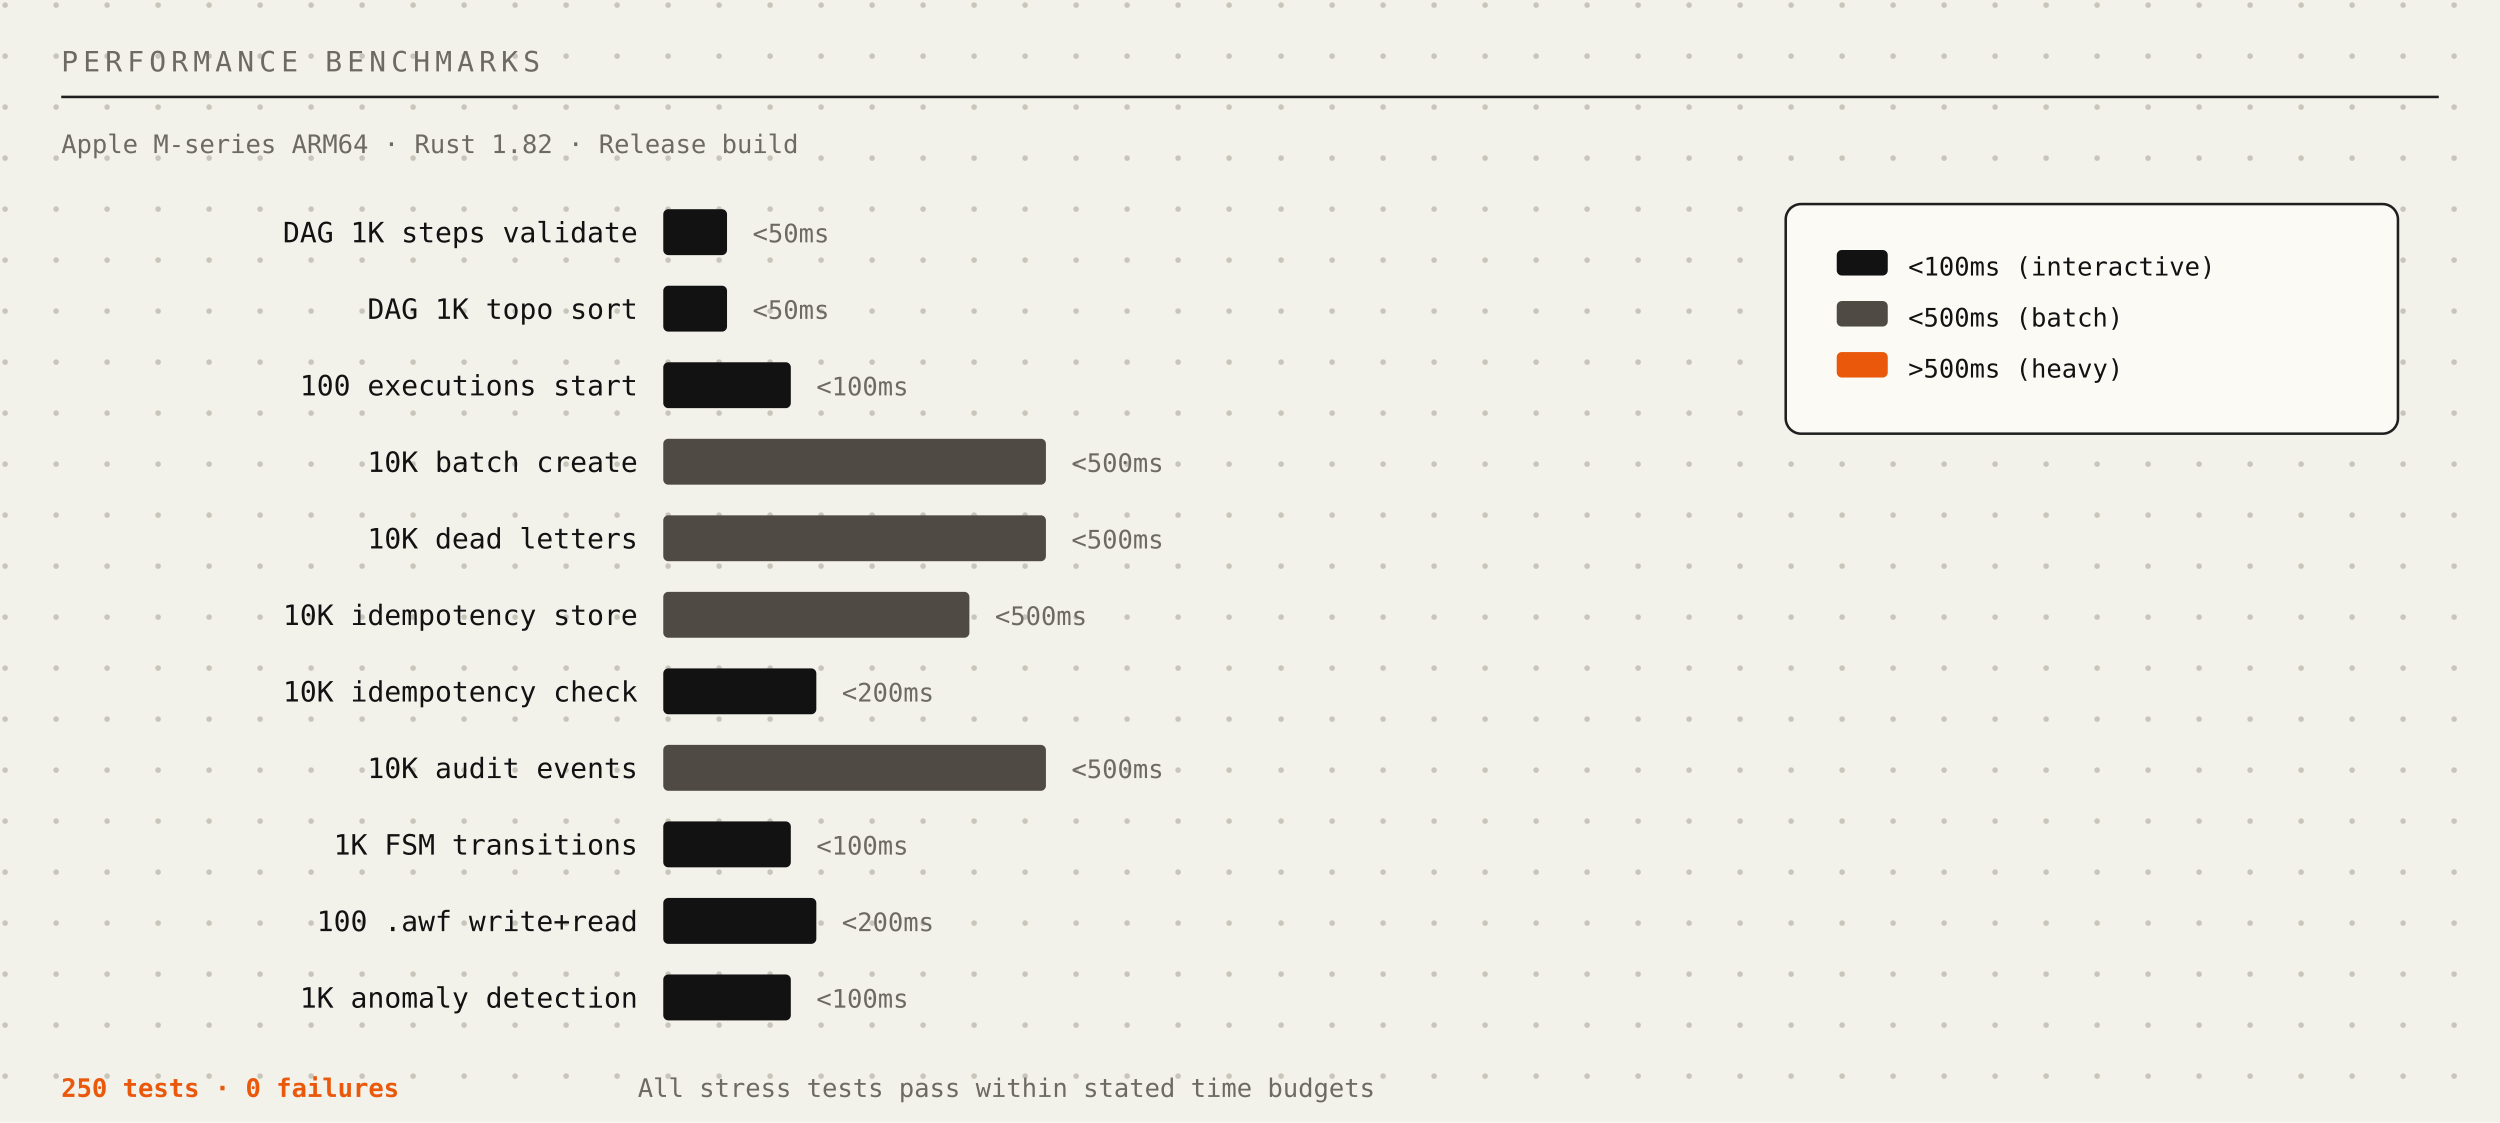
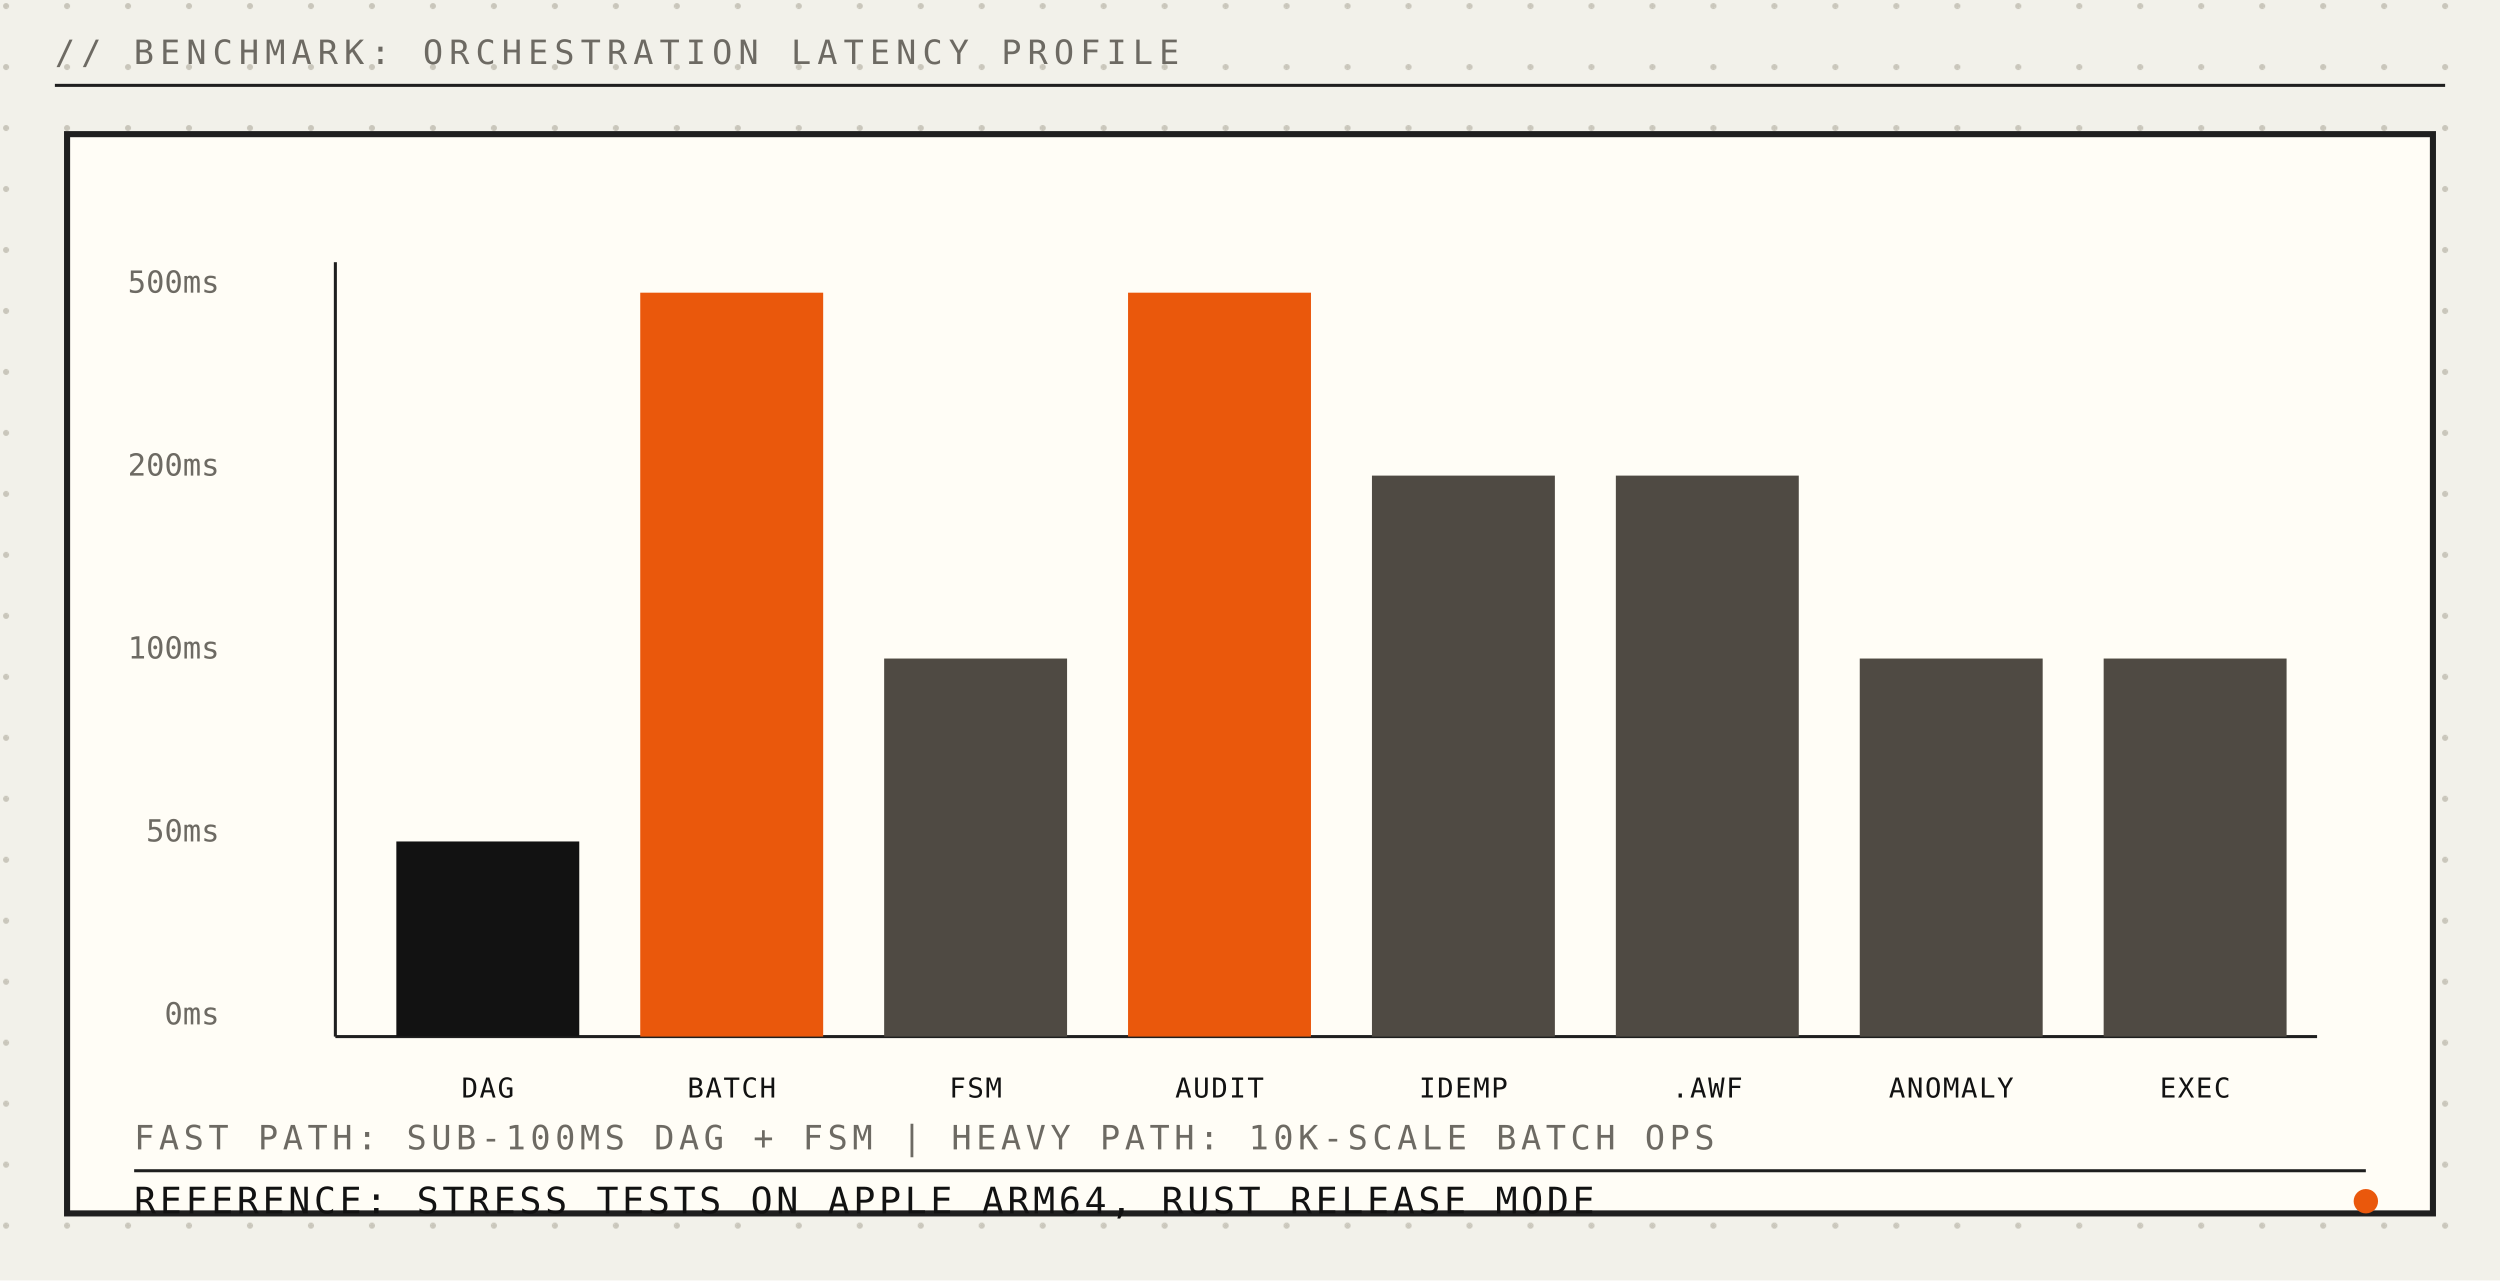
- <svg xmlns="http://www.w3.org/2000/svg" viewBox="0 0 980 440" width="980" height="440">
+ <svg xmlns="http://www.w3.org/2000/svg" viewBox="0 0 820 420" role="img" aria-label="AgenticWorkflow benchmark chart in Agentra design system">
  <defs>
-     <pattern id="dotgrid" width="20" height="20" patternUnits="userSpaceOnUse">
-       <circle cx="2" cy="2" r="1.1" fill="#c8c5bb" />
+     <pattern id="grid" width="20" height="20" patternUnits="userSpaceOnUse">
+       <circle cx="2" cy="2" r="1" fill="#c9c6bb" />
    </pattern>
    <style>
-       .mono { font-family: 'IBM Plex Mono', 'JetBrains Mono', monospace; }
-       .ink { fill: #121212; }
-       .muted { fill: #6d6a63; }
-       .accent { fill: #ea580c; }
+       .mono { font-family:'IBM Plex Mono','JetBrains Mono',monospace; }
+       .ink { fill:#121212; }
+       .muted { fill:#6d6a63; }
+       .accent { fill:#ea580c; }
+       .frame { fill:#fffdf6; stroke:#1f1f1f; stroke-width:2; }
+       .bar-fast { fill:#121212; }
+       .bar-mid { fill:#4f4a43; }
+       .bar-slow { fill:#ea580c; }
    </style>
  </defs>
-   <rect width="980" height="440" fill="#f2f1ea" />
-   <rect width="980" height="440" fill="url(#dotgrid)" />
-   <text x="24" y="28" class="mono muted" font-size="11" letter-spacing="2">PERFORMANCE BENCHMARKS</text>
-   <line x1="24" y1="38" x2="956" y2="38" stroke="#1f1f1f" stroke-width="1" />
-   <text x="24" y="60" class="mono muted" font-size="10">Apple M-series ARM64 · Rust 1.82 · Release build</text>
-   <text x="250" y="95" class="mono ink" font-size="11" text-anchor="end">DAG 1K steps validate</text>
-   <text x="250" y="125" class="mono ink" font-size="11" text-anchor="end">DAG 1K topo sort</text>
-   <text x="250" y="155" class="mono ink" font-size="11" text-anchor="end">100 executions start</text>
-   <text x="250" y="185" class="mono ink" font-size="11" text-anchor="end">10K batch create</text>
-   <text x="250" y="215" class="mono ink" font-size="11" text-anchor="end">10K dead letters</text>
-   <text x="250" y="245" class="mono ink" font-size="11" text-anchor="end">10K idempotency store</text>
-   <text x="250" y="275" class="mono ink" font-size="11" text-anchor="end">10K idempotency check</text>
-   <text x="250" y="305" class="mono ink" font-size="11" text-anchor="end">10K audit events</text>
-   <text x="250" y="335" class="mono ink" font-size="11" text-anchor="end">1K FSM transitions</text>
-   <text x="250" y="365" class="mono ink" font-size="11" text-anchor="end">100 .awf write+read</text>
-   <text x="250" y="395" class="mono ink" font-size="11" text-anchor="end">1K anomaly detection</text>
-   <rect x="260" y="82" width="25" height="18" fill="#121212" rx="2" />
-   <text x="295" y="95" class="mono muted" font-size="10">&lt;50ms</text>
-   <rect x="260" y="112" width="25" height="18" fill="#121212" rx="2" />
-   <text x="295" y="125" class="mono muted" font-size="10">&lt;50ms</text>
-   <rect x="260" y="142" width="50" height="18" fill="#121212" rx="2" />
-   <text x="320" y="155" class="mono muted" font-size="10">&lt;100ms</text>
-   <rect x="260" y="172" width="150" height="18" fill="#4f4a43" rx="2" />
-   <text x="420" y="185" class="mono muted" font-size="10">&lt;500ms</text>
-   <rect x="260" y="202" width="150" height="18" fill="#4f4a43" rx="2" />
-   <text x="420" y="215" class="mono muted" font-size="10">&lt;500ms</text>
-   <rect x="260" y="232" width="120" height="18" fill="#4f4a43" rx="2" />
-   <text x="390" y="245" class="mono muted" font-size="10">&lt;500ms</text>
-   <rect x="260" y="262" width="60" height="18" fill="#121212" rx="2" />
-   <text x="330" y="275" class="mono muted" font-size="10">&lt;200ms</text>
-   <rect x="260" y="292" width="150" height="18" fill="#4f4a43" rx="2" />
-   <text x="420" y="305" class="mono muted" font-size="10">&lt;500ms</text>
-   <rect x="260" y="322" width="50" height="18" fill="#121212" rx="2" />
-   <text x="320" y="335" class="mono muted" font-size="10">&lt;100ms</text>
-   <rect x="260" y="352" width="60" height="18" fill="#121212" rx="2" />
-   <text x="330" y="365" class="mono muted" font-size="10">&lt;200ms</text>
-   <rect x="260" y="382" width="50" height="18" fill="#121212" rx="2" />
-   <text x="320" y="395" class="mono muted" font-size="10">&lt;100ms</text>
-   <rect x="700" y="80" width="240" height="90" fill="#fbfaf4" stroke="#1f1f1f" stroke-width="1" rx="6" />
-   <rect x="720" y="98" width="20" height="10" fill="#121212" rx="2" />
-   <text x="748" y="108" class="mono ink" font-size="10">&lt;100ms (interactive)</text>
-   <rect x="720" y="118" width="20" height="10" fill="#4f4a43" rx="2" />
-   <text x="748" y="128" class="mono ink" font-size="10">&lt;500ms (batch)</text>
-   <rect x="720" y="138" width="20" height="10" fill="#ea580c" rx="2" />
-   <text x="748" y="148" class="mono ink" font-size="10">&gt;500ms (heavy)</text>
-   <text x="24" y="430" class="mono accent" font-size="10" font-weight="700">250 tests · 0 failures</text>
-   <text x="250" y="430" class="mono muted" font-size="10">All stress tests pass within stated time budgets</text>
+   <rect width="820" height="420" fill="#f2f1ea" />
+   <rect width="820" height="420" fill="url(#grid)" />
+   <line x1="18" y1="28" x2="802" y2="28" stroke="#1f1f1f" />
+   <text x="18" y="21" class="mono muted" font-size="11" letter-spacing="2">// BENCHMARK: ORCHESTRATION LATENCY PROFILE</text>
+   <rect x="22" y="44" width="776" height="354" class="frame" />
+   <line x1="110" y1="86" x2="110" y2="340" stroke="#1f1f1f" />
+   <line x1="110" y1="340" x2="760" y2="340" stroke="#1f1f1f" />
+   <text x="72" y="96" class="mono muted" font-size="10" text-anchor="end">500ms</text>
+   <text x="72" y="156" class="mono muted" font-size="10" text-anchor="end">200ms</text>
+   <text x="72" y="216" class="mono muted" font-size="10" text-anchor="end">100ms</text>
+   <text x="72" y="276" class="mono muted" font-size="10" text-anchor="end">50ms</text>
+   <text x="72" y="336" class="mono muted" font-size="10" text-anchor="end">0ms</text>
+   <rect x="130" y="276" width="60" height="64" class="bar-fast" />
+   <rect x="210" y="96" width="60" height="244" class="bar-slow" />
+   <rect x="290" y="216" width="60" height="124" class="bar-mid" />
+   <rect x="370" y="96" width="60" height="244" class="bar-slow" />
+   <rect x="450" y="156" width="60" height="184" class="bar-mid" />
+   <rect x="530" y="156" width="60" height="184" class="bar-mid" />
+   <rect x="610" y="216" width="60" height="124" class="bar-mid" />
+   <rect x="690" y="216" width="60" height="124" class="bar-mid" />
+   <text x="160" y="360" class="mono ink" font-size="9" text-anchor="middle" letter-spacing="0.5">DAG</text>
+   <text x="240" y="360" class="mono ink" font-size="9" text-anchor="middle" letter-spacing="0.5">BATCH</text>
+   <text x="320" y="360" class="mono ink" font-size="9" text-anchor="middle" letter-spacing="0.5">FSM</text>
+   <text x="400" y="360" class="mono ink" font-size="9" text-anchor="middle" letter-spacing="0.5">AUDIT</text>
+   <text x="480" y="360" class="mono ink" font-size="9" text-anchor="middle" letter-spacing="0.5">IDEMP</text>
+   <text x="560" y="360" class="mono ink" font-size="9" text-anchor="middle" letter-spacing="0.5">.AWF</text>
+   <text x="640" y="360" class="mono ink" font-size="9" text-anchor="middle" letter-spacing="0.5">ANOMALY</text>
+   <text x="720" y="360" class="mono ink" font-size="9" text-anchor="middle" letter-spacing="0.5">EXEC</text>
+   <text x="44" y="377" class="mono muted" font-size="11" letter-spacing="1.5">FAST PATH: SUB-100MS DAG + FSM | HEAVY PATH: 10K-SCALE BATCH OPS</text>
+   <line x1="44" y1="384" x2="776" y2="384" stroke="#1f1f1f" />
+   <text x="44" y="398" class="mono ink" font-size="12" letter-spacing="1.2">REFERENCE: STRESS TESTS ON APPLE ARM64, RUST RELEASE MODE</text>
+   <circle cx="776" cy="394" r="4" class="accent" />
</svg>
